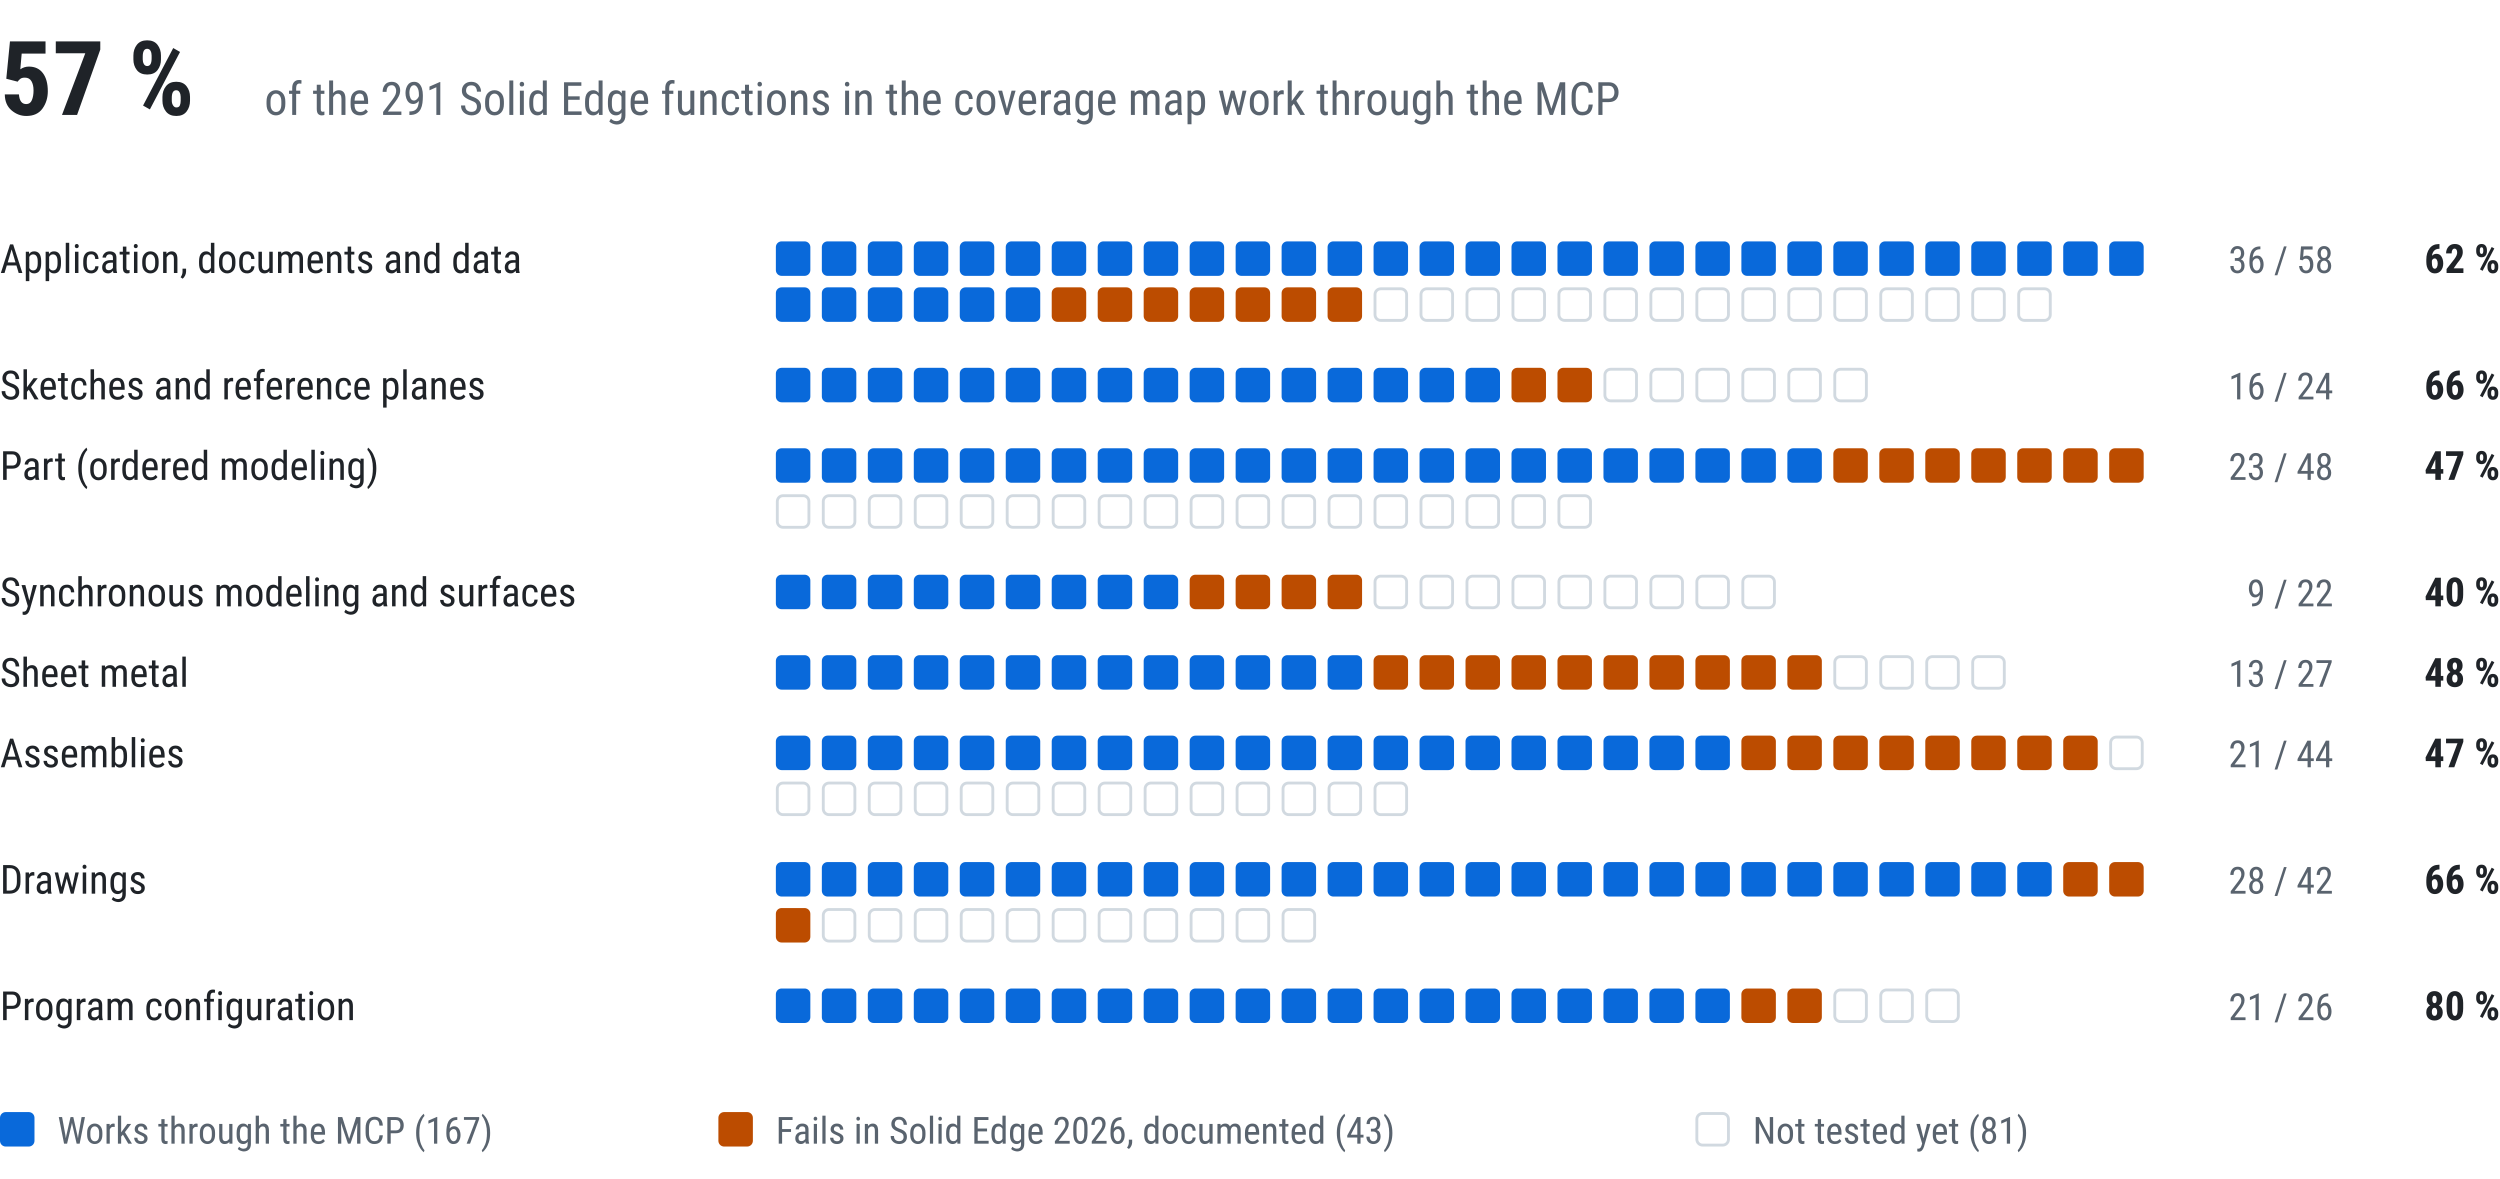
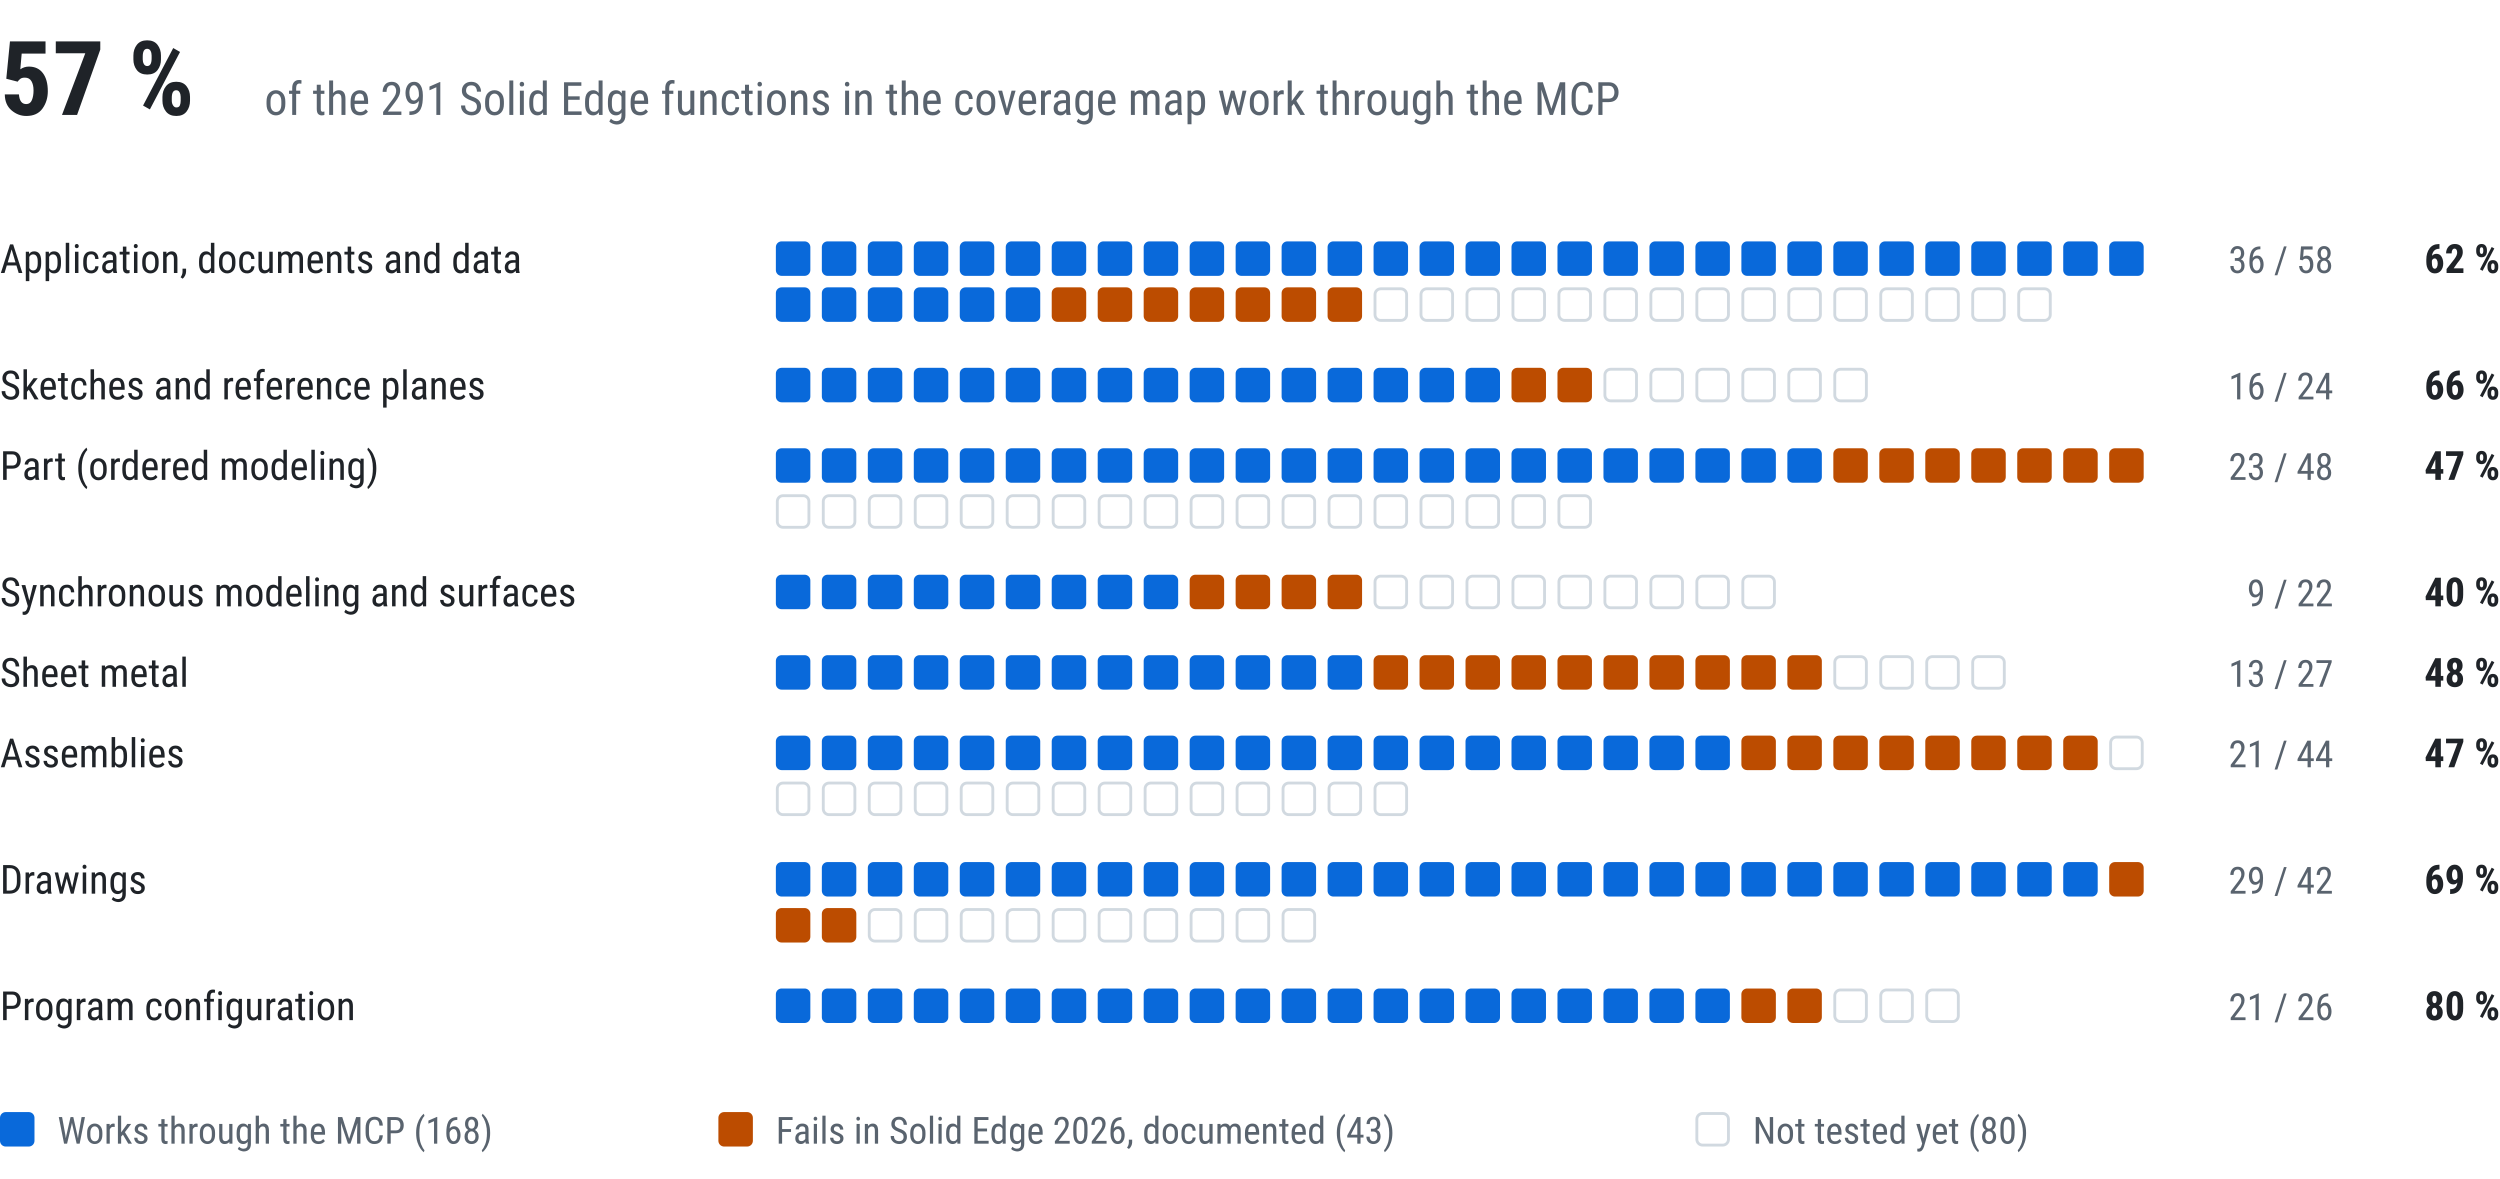
<svg xmlns="http://www.w3.org/2000/svg" width="870" height="410" viewBox="0 0 870 410" role="img" aria-labelledby="title desc">
  <g font-family="Bahnschrift, 'DIN Alternate', 'DIN 1451', D-DIN, Barlow, 'Roboto Condensed', 'Arial Narrow', sans-serif">
    <text x="0" y="40" font-size="36" font-weight="600" fill="#1f2328">57 %</text>
    <text x="92" y="40" font-size="16" fill="#59636e">of the 291 Solid Edge functions in the coverage map work through the MCP</text>
    <text x="0" y="95" font-size="14" fill="#1f2328">Application, documents and data</text>
    <rect x="270" y="84" width="12" height="12" rx="2" fill="#0969da" />
    <rect x="286" y="84" width="12" height="12" rx="2" fill="#0969da" />
    <rect x="302" y="84" width="12" height="12" rx="2" fill="#0969da" />
    <rect x="318" y="84" width="12" height="12" rx="2" fill="#0969da" />
    <rect x="334" y="84" width="12" height="12" rx="2" fill="#0969da" />
    <rect x="350" y="84" width="12" height="12" rx="2" fill="#0969da" />
    <rect x="366" y="84" width="12" height="12" rx="2" fill="#0969da" />
    <rect x="382" y="84" width="12" height="12" rx="2" fill="#0969da" />
    <rect x="398" y="84" width="12" height="12" rx="2" fill="#0969da" />
    <rect x="414" y="84" width="12" height="12" rx="2" fill="#0969da" />
    <rect x="430" y="84" width="12" height="12" rx="2" fill="#0969da" />
    <rect x="446" y="84" width="12" height="12" rx="2" fill="#0969da" />
    <rect x="462" y="84" width="12" height="12" rx="2" fill="#0969da" />
    <rect x="478" y="84" width="12" height="12" rx="2" fill="#0969da" />
    <rect x="494" y="84" width="12" height="12" rx="2" fill="#0969da" />
    <rect x="510" y="84" width="12" height="12" rx="2" fill="#0969da" />
    <rect x="526" y="84" width="12" height="12" rx="2" fill="#0969da" />
    <rect x="542" y="84" width="12" height="12" rx="2" fill="#0969da" />
    <rect x="558" y="84" width="12" height="12" rx="2" fill="#0969da" />
    <rect x="574" y="84" width="12" height="12" rx="2" fill="#0969da" />
    <rect x="590" y="84" width="12" height="12" rx="2" fill="#0969da" />
    <rect x="606" y="84" width="12" height="12" rx="2" fill="#0969da" />
    <rect x="622" y="84" width="12" height="12" rx="2" fill="#0969da" />
    <rect x="638" y="84" width="12" height="12" rx="2" fill="#0969da" />
    <rect x="654" y="84" width="12" height="12" rx="2" fill="#0969da" />
    <rect x="670" y="84" width="12" height="12" rx="2" fill="#0969da" />
    <rect x="686" y="84" width="12" height="12" rx="2" fill="#0969da" />
    <rect x="702" y="84" width="12" height="12" rx="2" fill="#0969da" />
    <rect x="718" y="84" width="12" height="12" rx="2" fill="#0969da" />
    <rect x="734" y="84" width="12" height="12" rx="2" fill="#0969da" />
    <rect x="270" y="100" width="12" height="12" rx="2" fill="#0969da" />
    <rect x="286" y="100" width="12" height="12" rx="2" fill="#0969da" />
    <rect x="302" y="100" width="12" height="12" rx="2" fill="#0969da" />
    <rect x="318" y="100" width="12" height="12" rx="2" fill="#0969da" />
    <rect x="334" y="100" width="12" height="12" rx="2" fill="#0969da" />
    <rect x="350" y="100" width="12" height="12" rx="2" fill="#0969da" />
    <rect x="366" y="100" width="12" height="12" rx="2" fill="#bc4c00" />
    <rect x="382" y="100" width="12" height="12" rx="2" fill="#bc4c00" />
    <rect x="398" y="100" width="12" height="12" rx="2" fill="#bc4c00" />
    <rect x="414" y="100" width="12" height="12" rx="2" fill="#bc4c00" />
    <rect x="430" y="100" width="12" height="12" rx="2" fill="#bc4c00" />
    <rect x="446" y="100" width="12" height="12" rx="2" fill="#bc4c00" />
    <rect x="462" y="100" width="12" height="12" rx="2" fill="#bc4c00" />
    <rect x="478.5" y="100.5" width="11" height="11" rx="2" fill="none" stroke="#d1d9e0" />
    <rect x="494.5" y="100.5" width="11" height="11" rx="2" fill="none" stroke="#d1d9e0" />
    <rect x="510.5" y="100.5" width="11" height="11" rx="2" fill="none" stroke="#d1d9e0" />
    <rect x="526.5" y="100.5" width="11" height="11" rx="2" fill="none" stroke="#d1d9e0" />
    <rect x="542.5" y="100.5" width="11" height="11" rx="2" fill="none" stroke="#d1d9e0" />
    <rect x="558.5" y="100.5" width="11" height="11" rx="2" fill="none" stroke="#d1d9e0" />
    <rect x="574.5" y="100.5" width="11" height="11" rx="2" fill="none" stroke="#d1d9e0" />
    <rect x="590.5" y="100.5" width="11" height="11" rx="2" fill="none" stroke="#d1d9e0" />
    <rect x="606.5" y="100.5" width="11" height="11" rx="2" fill="none" stroke="#d1d9e0" />
    <rect x="622.5" y="100.5" width="11" height="11" rx="2" fill="none" stroke="#d1d9e0" />
    <rect x="638.5" y="100.5" width="11" height="11" rx="2" fill="none" stroke="#d1d9e0" />
    <rect x="654.5" y="100.5" width="11" height="11" rx="2" fill="none" stroke="#d1d9e0" />
    <rect x="670.5" y="100.5" width="11" height="11" rx="2" fill="none" stroke="#d1d9e0" />
    <rect x="686.5" y="100.5" width="11" height="11" rx="2" fill="none" stroke="#d1d9e0" />
    <rect x="702.5" y="100.5" width="11" height="11" rx="2" fill="none" stroke="#d1d9e0" />
    <text x="812" y="95" font-size="13" text-anchor="end" fill="#59636e">36 / 58</text>
    <text x="870" y="95" font-size="14" font-weight="600" text-anchor="end" fill="#1f2328">62 %</text>
    <text x="0" y="139" font-size="14" fill="#1f2328">Sketches and reference planes</text>
    <rect x="270" y="128" width="12" height="12" rx="2" fill="#0969da" />
    <rect x="286" y="128" width="12" height="12" rx="2" fill="#0969da" />
    <rect x="302" y="128" width="12" height="12" rx="2" fill="#0969da" />
    <rect x="318" y="128" width="12" height="12" rx="2" fill="#0969da" />
    <rect x="334" y="128" width="12" height="12" rx="2" fill="#0969da" />
    <rect x="350" y="128" width="12" height="12" rx="2" fill="#0969da" />
    <rect x="366" y="128" width="12" height="12" rx="2" fill="#0969da" />
    <rect x="382" y="128" width="12" height="12" rx="2" fill="#0969da" />
    <rect x="398" y="128" width="12" height="12" rx="2" fill="#0969da" />
    <rect x="414" y="128" width="12" height="12" rx="2" fill="#0969da" />
    <rect x="430" y="128" width="12" height="12" rx="2" fill="#0969da" />
    <rect x="446" y="128" width="12" height="12" rx="2" fill="#0969da" />
    <rect x="462" y="128" width="12" height="12" rx="2" fill="#0969da" />
    <rect x="478" y="128" width="12" height="12" rx="2" fill="#0969da" />
    <rect x="494" y="128" width="12" height="12" rx="2" fill="#0969da" />
    <rect x="510" y="128" width="12" height="12" rx="2" fill="#0969da" />
    <rect x="526" y="128" width="12" height="12" rx="2" fill="#bc4c00" />
    <rect x="542" y="128" width="12" height="12" rx="2" fill="#bc4c00" />
    <rect x="558.5" y="128.5" width="11" height="11" rx="2" fill="none" stroke="#d1d9e0" />
    <rect x="574.5" y="128.5" width="11" height="11" rx="2" fill="none" stroke="#d1d9e0" />
    <rect x="590.5" y="128.5" width="11" height="11" rx="2" fill="none" stroke="#d1d9e0" />
    <rect x="606.5" y="128.5" width="11" height="11" rx="2" fill="none" stroke="#d1d9e0" />
    <rect x="622.5" y="128.5" width="11" height="11" rx="2" fill="none" stroke="#d1d9e0" />
    <rect x="638.5" y="128.5" width="11" height="11" rx="2" fill="none" stroke="#d1d9e0" />
    <text x="812" y="139" font-size="13" text-anchor="end" fill="#59636e">16 / 24</text>
    <text x="870" y="139" font-size="14" font-weight="600" text-anchor="end" fill="#1f2328">66 %</text>
    <text x="0" y="167" font-size="14" fill="#1f2328">Part (ordered modeling)</text>
    <rect x="270" y="156" width="12" height="12" rx="2" fill="#0969da" />
    <rect x="286" y="156" width="12" height="12" rx="2" fill="#0969da" />
    <rect x="302" y="156" width="12" height="12" rx="2" fill="#0969da" />
    <rect x="318" y="156" width="12" height="12" rx="2" fill="#0969da" />
    <rect x="334" y="156" width="12" height="12" rx="2" fill="#0969da" />
    <rect x="350" y="156" width="12" height="12" rx="2" fill="#0969da" />
    <rect x="366" y="156" width="12" height="12" rx="2" fill="#0969da" />
    <rect x="382" y="156" width="12" height="12" rx="2" fill="#0969da" />
    <rect x="398" y="156" width="12" height="12" rx="2" fill="#0969da" />
    <rect x="414" y="156" width="12" height="12" rx="2" fill="#0969da" />
    <rect x="430" y="156" width="12" height="12" rx="2" fill="#0969da" />
    <rect x="446" y="156" width="12" height="12" rx="2" fill="#0969da" />
    <rect x="462" y="156" width="12" height="12" rx="2" fill="#0969da" />
    <rect x="478" y="156" width="12" height="12" rx="2" fill="#0969da" />
    <rect x="494" y="156" width="12" height="12" rx="2" fill="#0969da" />
    <rect x="510" y="156" width="12" height="12" rx="2" fill="#0969da" />
    <rect x="526" y="156" width="12" height="12" rx="2" fill="#0969da" />
    <rect x="542" y="156" width="12" height="12" rx="2" fill="#0969da" />
    <rect x="558" y="156" width="12" height="12" rx="2" fill="#0969da" />
    <rect x="574" y="156" width="12" height="12" rx="2" fill="#0969da" />
    <rect x="590" y="156" width="12" height="12" rx="2" fill="#0969da" />
    <rect x="606" y="156" width="12" height="12" rx="2" fill="#0969da" />
    <rect x="622" y="156" width="12" height="12" rx="2" fill="#0969da" />
    <rect x="638" y="156" width="12" height="12" rx="2" fill="#bc4c00" />
    <rect x="654" y="156" width="12" height="12" rx="2" fill="#bc4c00" />
    <rect x="670" y="156" width="12" height="12" rx="2" fill="#bc4c00" />
    <rect x="686" y="156" width="12" height="12" rx="2" fill="#bc4c00" />
    <rect x="702" y="156" width="12" height="12" rx="2" fill="#bc4c00" />
    <rect x="718" y="156" width="12" height="12" rx="2" fill="#bc4c00" />
    <rect x="734" y="156" width="12" height="12" rx="2" fill="#bc4c00" />
    <rect x="270.5" y="172.5" width="11" height="11" rx="2" fill="none" stroke="#d1d9e0" />
    <rect x="286.5" y="172.5" width="11" height="11" rx="2" fill="none" stroke="#d1d9e0" />
    <rect x="302.5" y="172.5" width="11" height="11" rx="2" fill="none" stroke="#d1d9e0" />
    <rect x="318.5" y="172.5" width="11" height="11" rx="2" fill="none" stroke="#d1d9e0" />
    <rect x="334.5" y="172.5" width="11" height="11" rx="2" fill="none" stroke="#d1d9e0" />
    <rect x="350.5" y="172.5" width="11" height="11" rx="2" fill="none" stroke="#d1d9e0" />
    <rect x="366.5" y="172.5" width="11" height="11" rx="2" fill="none" stroke="#d1d9e0" />
    <rect x="382.5" y="172.5" width="11" height="11" rx="2" fill="none" stroke="#d1d9e0" />
    <rect x="398.5" y="172.5" width="11" height="11" rx="2" fill="none" stroke="#d1d9e0" />
    <rect x="414.5" y="172.5" width="11" height="11" rx="2" fill="none" stroke="#d1d9e0" />
    <rect x="430.5" y="172.5" width="11" height="11" rx="2" fill="none" stroke="#d1d9e0" />
    <rect x="446.5" y="172.5" width="11" height="11" rx="2" fill="none" stroke="#d1d9e0" />
    <rect x="462.5" y="172.5" width="11" height="11" rx="2" fill="none" stroke="#d1d9e0" />
    <rect x="478.5" y="172.5" width="11" height="11" rx="2" fill="none" stroke="#d1d9e0" />
    <rect x="494.5" y="172.5" width="11" height="11" rx="2" fill="none" stroke="#d1d9e0" />
    <rect x="510.5" y="172.5" width="11" height="11" rx="2" fill="none" stroke="#d1d9e0" />
    <rect x="526.5" y="172.5" width="11" height="11" rx="2" fill="none" stroke="#d1d9e0" />
    <rect x="542.5" y="172.5" width="11" height="11" rx="2" fill="none" stroke="#d1d9e0" />
    <text x="812" y="167" font-size="13" text-anchor="end" fill="#59636e">23 / 48</text>
    <text x="870" y="167" font-size="14" font-weight="600" text-anchor="end" fill="#1f2328">47 %</text>
    <text x="0" y="211" font-size="14" fill="#1f2328">Synchronous modeling and surfaces</text>
    <rect x="270" y="200" width="12" height="12" rx="2" fill="#0969da" />
    <rect x="286" y="200" width="12" height="12" rx="2" fill="#0969da" />
    <rect x="302" y="200" width="12" height="12" rx="2" fill="#0969da" />
    <rect x="318" y="200" width="12" height="12" rx="2" fill="#0969da" />
    <rect x="334" y="200" width="12" height="12" rx="2" fill="#0969da" />
    <rect x="350" y="200" width="12" height="12" rx="2" fill="#0969da" />
    <rect x="366" y="200" width="12" height="12" rx="2" fill="#0969da" />
    <rect x="382" y="200" width="12" height="12" rx="2" fill="#0969da" />
    <rect x="398" y="200" width="12" height="12" rx="2" fill="#0969da" />
    <rect x="414" y="200" width="12" height="12" rx="2" fill="#bc4c00" />
    <rect x="430" y="200" width="12" height="12" rx="2" fill="#bc4c00" />
    <rect x="446" y="200" width="12" height="12" rx="2" fill="#bc4c00" />
    <rect x="462" y="200" width="12" height="12" rx="2" fill="#bc4c00" />
    <rect x="478.5" y="200.5" width="11" height="11" rx="2" fill="none" stroke="#d1d9e0" />
    <rect x="494.5" y="200.5" width="11" height="11" rx="2" fill="none" stroke="#d1d9e0" />
    <rect x="510.5" y="200.5" width="11" height="11" rx="2" fill="none" stroke="#d1d9e0" />
    <rect x="526.5" y="200.5" width="11" height="11" rx="2" fill="none" stroke="#d1d9e0" />
    <rect x="542.5" y="200.5" width="11" height="11" rx="2" fill="none" stroke="#d1d9e0" />
    <rect x="558.5" y="200.5" width="11" height="11" rx="2" fill="none" stroke="#d1d9e0" />
    <rect x="574.5" y="200.5" width="11" height="11" rx="2" fill="none" stroke="#d1d9e0" />
    <rect x="590.5" y="200.5" width="11" height="11" rx="2" fill="none" stroke="#d1d9e0" />
    <rect x="606.5" y="200.5" width="11" height="11" rx="2" fill="none" stroke="#d1d9e0" />
    <text x="812" y="211" font-size="13" text-anchor="end" fill="#59636e">9 / 22</text>
    <text x="870" y="211" font-size="14" font-weight="600" text-anchor="end" fill="#1f2328">40 %</text>
    <text x="0" y="239" font-size="14" fill="#1f2328">Sheet metal</text>
    <rect x="270" y="228" width="12" height="12" rx="2" fill="#0969da" />
    <rect x="286" y="228" width="12" height="12" rx="2" fill="#0969da" />
    <rect x="302" y="228" width="12" height="12" rx="2" fill="#0969da" />
    <rect x="318" y="228" width="12" height="12" rx="2" fill="#0969da" />
    <rect x="334" y="228" width="12" height="12" rx="2" fill="#0969da" />
    <rect x="350" y="228" width="12" height="12" rx="2" fill="#0969da" />
    <rect x="366" y="228" width="12" height="12" rx="2" fill="#0969da" />
    <rect x="382" y="228" width="12" height="12" rx="2" fill="#0969da" />
    <rect x="398" y="228" width="12" height="12" rx="2" fill="#0969da" />
    <rect x="414" y="228" width="12" height="12" rx="2" fill="#0969da" />
    <rect x="430" y="228" width="12" height="12" rx="2" fill="#0969da" />
    <rect x="446" y="228" width="12" height="12" rx="2" fill="#0969da" />
    <rect x="462" y="228" width="12" height="12" rx="2" fill="#0969da" />
    <rect x="478" y="228" width="12" height="12" rx="2" fill="#bc4c00" />
    <rect x="494" y="228" width="12" height="12" rx="2" fill="#bc4c00" />
    <rect x="510" y="228" width="12" height="12" rx="2" fill="#bc4c00" />
    <rect x="526" y="228" width="12" height="12" rx="2" fill="#bc4c00" />
    <rect x="542" y="228" width="12" height="12" rx="2" fill="#bc4c00" />
    <rect x="558" y="228" width="12" height="12" rx="2" fill="#bc4c00" />
    <rect x="574" y="228" width="12" height="12" rx="2" fill="#bc4c00" />
    <rect x="590" y="228" width="12" height="12" rx="2" fill="#bc4c00" />
    <rect x="606" y="228" width="12" height="12" rx="2" fill="#bc4c00" />
    <rect x="622" y="228" width="12" height="12" rx="2" fill="#bc4c00" />
    <rect x="638.5" y="228.5" width="11" height="11" rx="2" fill="none" stroke="#d1d9e0" />
    <rect x="654.5" y="228.5" width="11" height="11" rx="2" fill="none" stroke="#d1d9e0" />
    <rect x="670.5" y="228.5" width="11" height="11" rx="2" fill="none" stroke="#d1d9e0" />
    <rect x="686.5" y="228.5" width="11" height="11" rx="2" fill="none" stroke="#d1d9e0" />
    <text x="812" y="239" font-size="13" text-anchor="end" fill="#59636e">13 / 27</text>
    <text x="870" y="239" font-size="14" font-weight="600" text-anchor="end" fill="#1f2328">48 %</text>
    <text x="0" y="267" font-size="14" fill="#1f2328">Assemblies</text>
    <rect x="270" y="256" width="12" height="12" rx="2" fill="#0969da" />
    <rect x="286" y="256" width="12" height="12" rx="2" fill="#0969da" />
    <rect x="302" y="256" width="12" height="12" rx="2" fill="#0969da" />
    <rect x="318" y="256" width="12" height="12" rx="2" fill="#0969da" />
    <rect x="334" y="256" width="12" height="12" rx="2" fill="#0969da" />
    <rect x="350" y="256" width="12" height="12" rx="2" fill="#0969da" />
    <rect x="366" y="256" width="12" height="12" rx="2" fill="#0969da" />
    <rect x="382" y="256" width="12" height="12" rx="2" fill="#0969da" />
    <rect x="398" y="256" width="12" height="12" rx="2" fill="#0969da" />
    <rect x="414" y="256" width="12" height="12" rx="2" fill="#0969da" />
    <rect x="430" y="256" width="12" height="12" rx="2" fill="#0969da" />
    <rect x="446" y="256" width="12" height="12" rx="2" fill="#0969da" />
    <rect x="462" y="256" width="12" height="12" rx="2" fill="#0969da" />
    <rect x="478" y="256" width="12" height="12" rx="2" fill="#0969da" />
    <rect x="494" y="256" width="12" height="12" rx="2" fill="#0969da" />
    <rect x="510" y="256" width="12" height="12" rx="2" fill="#0969da" />
    <rect x="526" y="256" width="12" height="12" rx="2" fill="#0969da" />
    <rect x="542" y="256" width="12" height="12" rx="2" fill="#0969da" />
    <rect x="558" y="256" width="12" height="12" rx="2" fill="#0969da" />
    <rect x="574" y="256" width="12" height="12" rx="2" fill="#0969da" />
    <rect x="590" y="256" width="12" height="12" rx="2" fill="#0969da" />
    <rect x="606" y="256" width="12" height="12" rx="2" fill="#bc4c00" />
    <rect x="622" y="256" width="12" height="12" rx="2" fill="#bc4c00" />
    <rect x="638" y="256" width="12" height="12" rx="2" fill="#bc4c00" />
    <rect x="654" y="256" width="12" height="12" rx="2" fill="#bc4c00" />
    <rect x="670" y="256" width="12" height="12" rx="2" fill="#bc4c00" />
    <rect x="686" y="256" width="12" height="12" rx="2" fill="#bc4c00" />
    <rect x="702" y="256" width="12" height="12" rx="2" fill="#bc4c00" />
    <rect x="718" y="256" width="12" height="12" rx="2" fill="#bc4c00" />
    <rect x="734.5" y="256.5" width="11" height="11" rx="2" fill="none" stroke="#d1d9e0" />
    <rect x="270.5" y="272.5" width="11" height="11" rx="2" fill="none" stroke="#d1d9e0" />
    <rect x="286.5" y="272.5" width="11" height="11" rx="2" fill="none" stroke="#d1d9e0" />
    <rect x="302.5" y="272.5" width="11" height="11" rx="2" fill="none" stroke="#d1d9e0" />
    <rect x="318.5" y="272.5" width="11" height="11" rx="2" fill="none" stroke="#d1d9e0" />
    <rect x="334.5" y="272.5" width="11" height="11" rx="2" fill="none" stroke="#d1d9e0" />
    <rect x="350.5" y="272.5" width="11" height="11" rx="2" fill="none" stroke="#d1d9e0" />
    <rect x="366.5" y="272.5" width="11" height="11" rx="2" fill="none" stroke="#d1d9e0" />
    <rect x="382.5" y="272.5" width="11" height="11" rx="2" fill="none" stroke="#d1d9e0" />
    <rect x="398.5" y="272.5" width="11" height="11" rx="2" fill="none" stroke="#d1d9e0" />
    <rect x="414.5" y="272.5" width="11" height="11" rx="2" fill="none" stroke="#d1d9e0" />
    <rect x="430.5" y="272.5" width="11" height="11" rx="2" fill="none" stroke="#d1d9e0" />
    <rect x="446.5" y="272.5" width="11" height="11" rx="2" fill="none" stroke="#d1d9e0" />
    <rect x="462.5" y="272.5" width="11" height="11" rx="2" fill="none" stroke="#d1d9e0" />
    <rect x="478.5" y="272.5" width="11" height="11" rx="2" fill="none" stroke="#d1d9e0" />
    <text x="812" y="267" font-size="13" text-anchor="end" fill="#59636e">21 / 44</text>
    <text x="870" y="267" font-size="14" font-weight="600" text-anchor="end" fill="#1f2328">47 %</text>
    <text x="0" y="311" font-size="14" fill="#1f2328">Drawings</text>
    <rect x="270" y="300" width="12" height="12" rx="2" fill="#0969da" />
    <rect x="286" y="300" width="12" height="12" rx="2" fill="#0969da" />
    <rect x="302" y="300" width="12" height="12" rx="2" fill="#0969da" />
    <rect x="318" y="300" width="12" height="12" rx="2" fill="#0969da" />
    <rect x="334" y="300" width="12" height="12" rx="2" fill="#0969da" />
    <rect x="350" y="300" width="12" height="12" rx="2" fill="#0969da" />
    <rect x="366" y="300" width="12" height="12" rx="2" fill="#0969da" />
    <rect x="382" y="300" width="12" height="12" rx="2" fill="#0969da" />
    <rect x="398" y="300" width="12" height="12" rx="2" fill="#0969da" />
    <rect x="414" y="300" width="12" height="12" rx="2" fill="#0969da" />
    <rect x="430" y="300" width="12" height="12" rx="2" fill="#0969da" />
    <rect x="446" y="300" width="12" height="12" rx="2" fill="#0969da" />
    <rect x="462" y="300" width="12" height="12" rx="2" fill="#0969da" />
    <rect x="478" y="300" width="12" height="12" rx="2" fill="#0969da" />
    <rect x="494" y="300" width="12" height="12" rx="2" fill="#0969da" />
    <rect x="510" y="300" width="12" height="12" rx="2" fill="#0969da" />
    <rect x="526" y="300" width="12" height="12" rx="2" fill="#0969da" />
    <rect x="542" y="300" width="12" height="12" rx="2" fill="#0969da" />
    <rect x="558" y="300" width="12" height="12" rx="2" fill="#0969da" />
    <rect x="574" y="300" width="12" height="12" rx="2" fill="#0969da" />
    <rect x="590" y="300" width="12" height="12" rx="2" fill="#0969da" />
    <rect x="606" y="300" width="12" height="12" rx="2" fill="#0969da" />
    <rect x="622" y="300" width="12" height="12" rx="2" fill="#0969da" />
    <rect x="638" y="300" width="12" height="12" rx="2" fill="#0969da" />
    <rect x="654" y="300" width="12" height="12" rx="2" fill="#0969da" />
    <rect x="670" y="300" width="12" height="12" rx="2" fill="#0969da" />
    <rect x="686" y="300" width="12" height="12" rx="2" fill="#0969da" />
    <rect x="702" y="300" width="12" height="12" rx="2" fill="#0969da" />
-     <rect x="718" y="300" width="12" height="12" rx="2" fill="#bc4c00" />
+     <rect x="718" y="300" width="12" height="12" rx="2" fill="#0969da" />
    <rect x="734" y="300" width="12" height="12" rx="2" fill="#bc4c00" />
    <rect x="270" y="316" width="12" height="12" rx="2" fill="#bc4c00" />
-     <rect x="286.5" y="316.5" width="11" height="11" rx="2" fill="none" stroke="#d1d9e0" />
+     <rect x="286" y="316" width="12" height="12" rx="2" fill="#bc4c00" />
    <rect x="302.5" y="316.5" width="11" height="11" rx="2" fill="none" stroke="#d1d9e0" />
    <rect x="318.5" y="316.5" width="11" height="11" rx="2" fill="none" stroke="#d1d9e0" />
    <rect x="334.5" y="316.5" width="11" height="11" rx="2" fill="none" stroke="#d1d9e0" />
    <rect x="350.5" y="316.5" width="11" height="11" rx="2" fill="none" stroke="#d1d9e0" />
    <rect x="366.5" y="316.5" width="11" height="11" rx="2" fill="none" stroke="#d1d9e0" />
    <rect x="382.5" y="316.5" width="11" height="11" rx="2" fill="none" stroke="#d1d9e0" />
    <rect x="398.5" y="316.5" width="11" height="11" rx="2" fill="none" stroke="#d1d9e0" />
    <rect x="414.5" y="316.5" width="11" height="11" rx="2" fill="none" stroke="#d1d9e0" />
    <rect x="430.5" y="316.5" width="11" height="11" rx="2" fill="none" stroke="#d1d9e0" />
    <rect x="446.5" y="316.5" width="11" height="11" rx="2" fill="none" stroke="#d1d9e0" />
-     <text x="812" y="311" font-size="13" text-anchor="end" fill="#59636e">28 / 42</text>
-     <text x="870" y="311" font-size="14" font-weight="600" text-anchor="end" fill="#1f2328">66 %</text>
+     <text x="812" y="311" font-size="13" text-anchor="end" fill="#59636e">29 / 42</text>
+     <text x="870" y="311" font-size="14" font-weight="600" text-anchor="end" fill="#1f2328">69 %</text>
    <text x="0" y="355" font-size="14" fill="#1f2328">Program configuration</text>
    <rect x="270" y="344" width="12" height="12" rx="2" fill="#0969da" />
    <rect x="286" y="344" width="12" height="12" rx="2" fill="#0969da" />
    <rect x="302" y="344" width="12" height="12" rx="2" fill="#0969da" />
    <rect x="318" y="344" width="12" height="12" rx="2" fill="#0969da" />
    <rect x="334" y="344" width="12" height="12" rx="2" fill="#0969da" />
    <rect x="350" y="344" width="12" height="12" rx="2" fill="#0969da" />
    <rect x="366" y="344" width="12" height="12" rx="2" fill="#0969da" />
    <rect x="382" y="344" width="12" height="12" rx="2" fill="#0969da" />
    <rect x="398" y="344" width="12" height="12" rx="2" fill="#0969da" />
    <rect x="414" y="344" width="12" height="12" rx="2" fill="#0969da" />
    <rect x="430" y="344" width="12" height="12" rx="2" fill="#0969da" />
    <rect x="446" y="344" width="12" height="12" rx="2" fill="#0969da" />
    <rect x="462" y="344" width="12" height="12" rx="2" fill="#0969da" />
    <rect x="478" y="344" width="12" height="12" rx="2" fill="#0969da" />
    <rect x="494" y="344" width="12" height="12" rx="2" fill="#0969da" />
    <rect x="510" y="344" width="12" height="12" rx="2" fill="#0969da" />
    <rect x="526" y="344" width="12" height="12" rx="2" fill="#0969da" />
    <rect x="542" y="344" width="12" height="12" rx="2" fill="#0969da" />
    <rect x="558" y="344" width="12" height="12" rx="2" fill="#0969da" />
    <rect x="574" y="344" width="12" height="12" rx="2" fill="#0969da" />
    <rect x="590" y="344" width="12" height="12" rx="2" fill="#0969da" />
    <rect x="606" y="344" width="12" height="12" rx="2" fill="#bc4c00" />
    <rect x="622" y="344" width="12" height="12" rx="2" fill="#bc4c00" />
    <rect x="638.5" y="344.5" width="11" height="11" rx="2" fill="none" stroke="#d1d9e0" />
    <rect x="654.5" y="344.5" width="11" height="11" rx="2" fill="none" stroke="#d1d9e0" />
    <rect x="670.5" y="344.5" width="11" height="11" rx="2" fill="none" stroke="#d1d9e0" />
    <text x="812" y="355" font-size="13" text-anchor="end" fill="#59636e">21 / 26</text>
    <text x="870" y="355" font-size="14" font-weight="600" text-anchor="end" fill="#1f2328">80 %</text>
    <rect x="0" y="387" width="12" height="12" rx="2" fill="#0969da" />
-     <text x="20" y="398" font-size="13" fill="#59636e">Works through the MCP (167)</text>
+     <text x="20" y="398" font-size="13" fill="#59636e">Works through the MCP (168)</text>
    <rect x="250" y="387" width="12" height="12" rx="2" fill="#bc4c00" />
    <text x="270" y="398" font-size="13" fill="#59636e">Fails in Solid Edge 2026, documented (43)</text>
    <rect x="590.5" y="387.5" width="11" height="11" rx="2" fill="none" stroke="#d1d9e0" />
-     <text x="610" y="398" font-size="13" fill="#59636e">Not tested yet (81)</text>
+     <text x="610" y="398" font-size="13" fill="#59636e">Not tested yet (80)</text>
  </g>
</svg>
